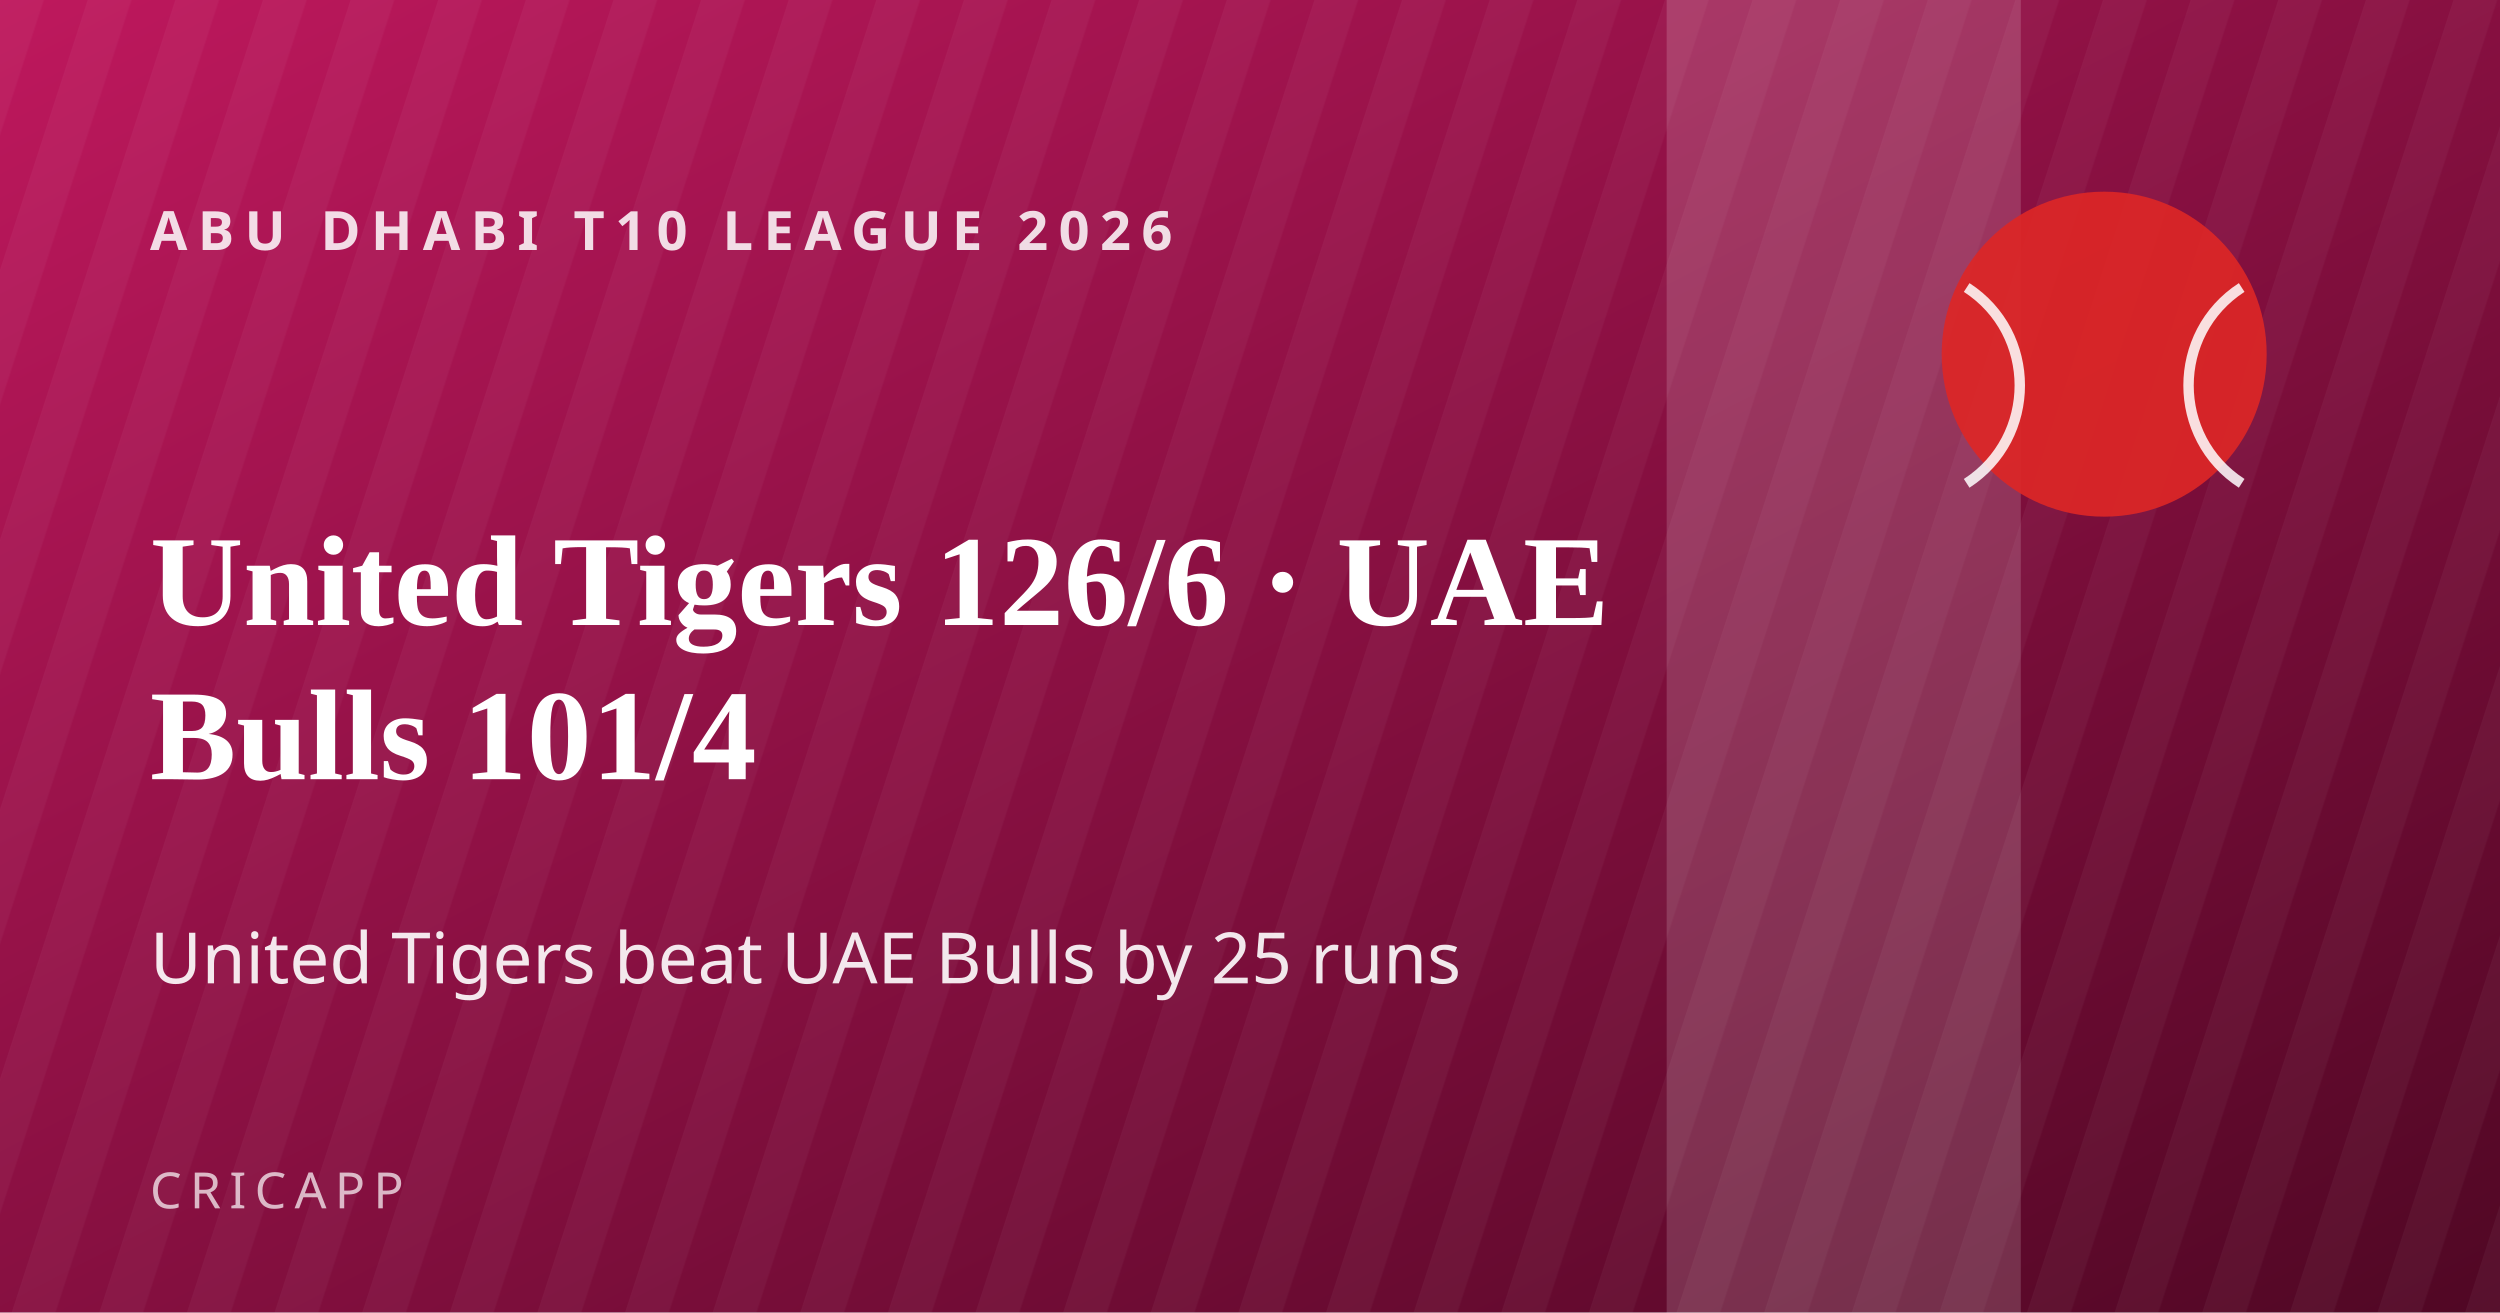
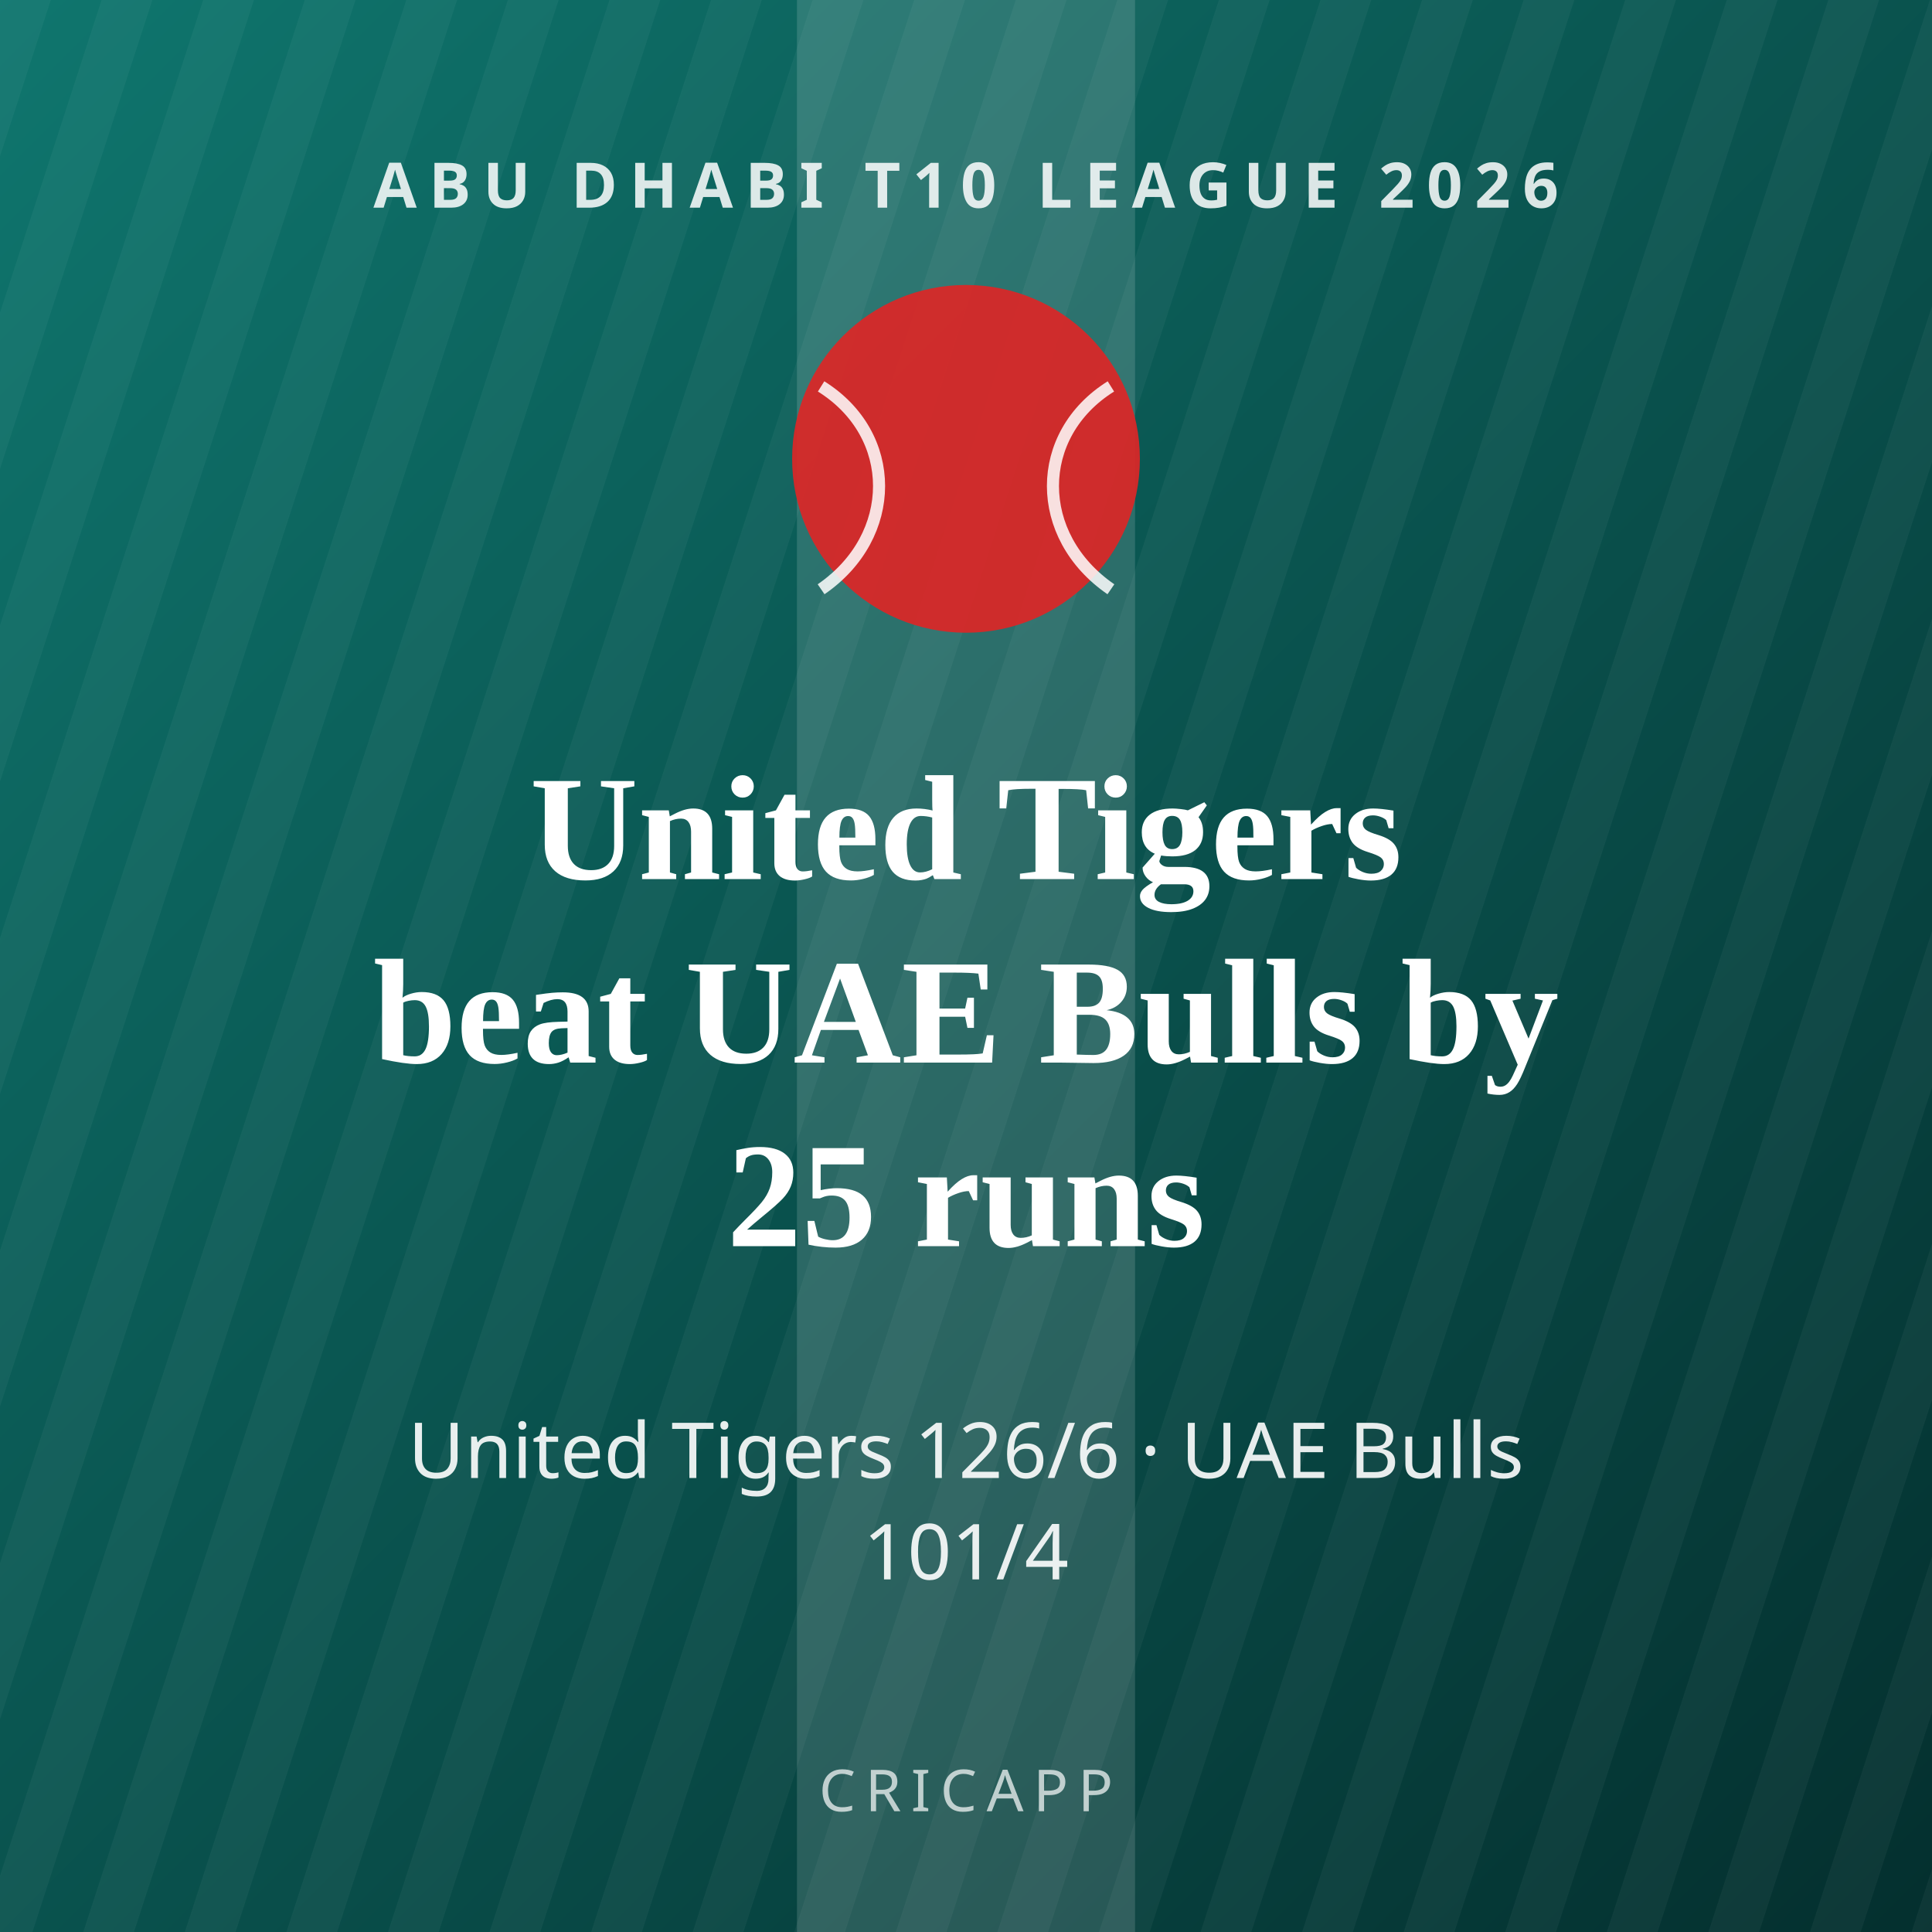
- <svg xmlns="http://www.w3.org/2000/svg" viewBox="0 0 1200 630" role="img" aria-label="United Tigers 126/6  ·  UAE Bulls 101/4">
+ <svg xmlns="http://www.w3.org/2000/svg" viewBox="0 0 800 800" role="img" aria-label="United Tigers beat UAE Bulls by 25 runs">
  <defs>
    <linearGradient id="g" x1="0" y1="0" x2="1" y2="1">
-       <stop offset="0" stop-color="#be185d" />
-       <stop offset="1" stop-color="#500724" />
+       <stop offset="0" stop-color="#0f766e" />
+       <stop offset="1" stop-color="#042f2e" />
    </linearGradient>
    <pattern id="s" width="40" height="40" patternUnits="userSpaceOnUse" patternTransform="rotate(18)">
      <rect width="20" height="40" fill="#ffffff" opacity="0.04" />
    </pattern>
  </defs>
-   <rect width="1200" height="630" fill="url(#g)" />
-   <rect width="1200" height="630" fill="url(#s)" />
-   <g opacity="0.16">
-     <rect x="800" y="-40" width="170" height="760" rx="14" fill="#fff" />
-     <rect x="858" y="40" width="54" height="8" fill="#fff" />
-     <rect x="858" y="560" width="54" height="8" fill="#fff" />
+   <rect width="800" height="800" fill="url(#g)" />
+   <rect width="800" height="800" fill="url(#s)" />
+   <g opacity="0.14">
+     <rect x="330" y="-40" width="140" height="880" rx="14" fill="#fff" />
  </g>
-   <circle cx="1010" cy="170" r="78" fill="#dc2626" opacity="0.92" />
-   <path d="M944 138c34 22 34 72 0 94M1076 138c-34 22-34 72 0 94" stroke="#fff" stroke-width="5" fill="none" opacity="0.85" />
-   <text x="72" y="120" font-family="system-ui, sans-serif" font-size="26" font-weight="700" letter-spacing="5" fill="#ffffff" opacity="0.85">ABU DHABI T10 LEAGUE 2026</text>
-   <text x="72" y="300" font-family="Georgia, 'Times New Roman', serif" font-size="62" font-weight="700" fill="#ffffff">United Tigers 126/6 · UAE</text>
-   <text x="72" y="374" font-family="Georgia, 'Times New Roman', serif" font-size="62" font-weight="700" fill="#ffffff">Bulls 101/4</text>
-   <text x="72" y="472" font-family="system-ui, sans-serif" font-size="34" fill="#ffffff" opacity="0.9">United Tigers beat UAE Bulls by 25 runs</text>
-   <text x="72" y="580" font-family="system-ui, sans-serif" font-size="24" letter-spacing="4" fill="#ffffff" opacity="0.7">CRICAPP</text>
+   <circle cx="400" cy="190" r="72" fill="#dc2626" opacity="0.92" />
+   <path d="M340 160c32 20 32 62 0 84M460 160c-32 20-32 62 0 84" stroke="#fff" stroke-width="5" fill="none" opacity="0.85" />
+   <text x="400" y="86" text-anchor="middle" font-family="system-ui, sans-serif" font-size="26" font-weight="700" letter-spacing="5" fill="#ffffff" opacity="0.85">ABU DHABI T10 LEAGUE 2026</text>
+   <text x="400" y="364" text-anchor="middle" font-family="Georgia, 'Times New Roman', serif" font-size="62" font-weight="700" fill="#ffffff">United Tigers</text>
+   <text x="400" y="440" text-anchor="middle" font-family="Georgia, 'Times New Roman', serif" font-size="62" font-weight="700" fill="#ffffff">beat UAE Bulls by</text>
+   <text x="400" y="516" text-anchor="middle" font-family="Georgia, 'Times New Roman', serif" font-size="62" font-weight="700" fill="#ffffff">25 runs</text>
+   <text x="400" y="612" text-anchor="middle" font-family="system-ui, sans-serif" font-size="32" fill="#ffffff" opacity="0.9">United Tigers 126/6 · UAE Bulls</text>
+   <text x="400" y="654" text-anchor="middle" font-family="system-ui, sans-serif" font-size="32" fill="#ffffff" opacity="0.9">101/4</text>
+   <text x="400" y="750" text-anchor="middle" font-family="system-ui, sans-serif" font-size="24" letter-spacing="4" fill="#ffffff" opacity="0.7">CRICAPP</text>
</svg>
